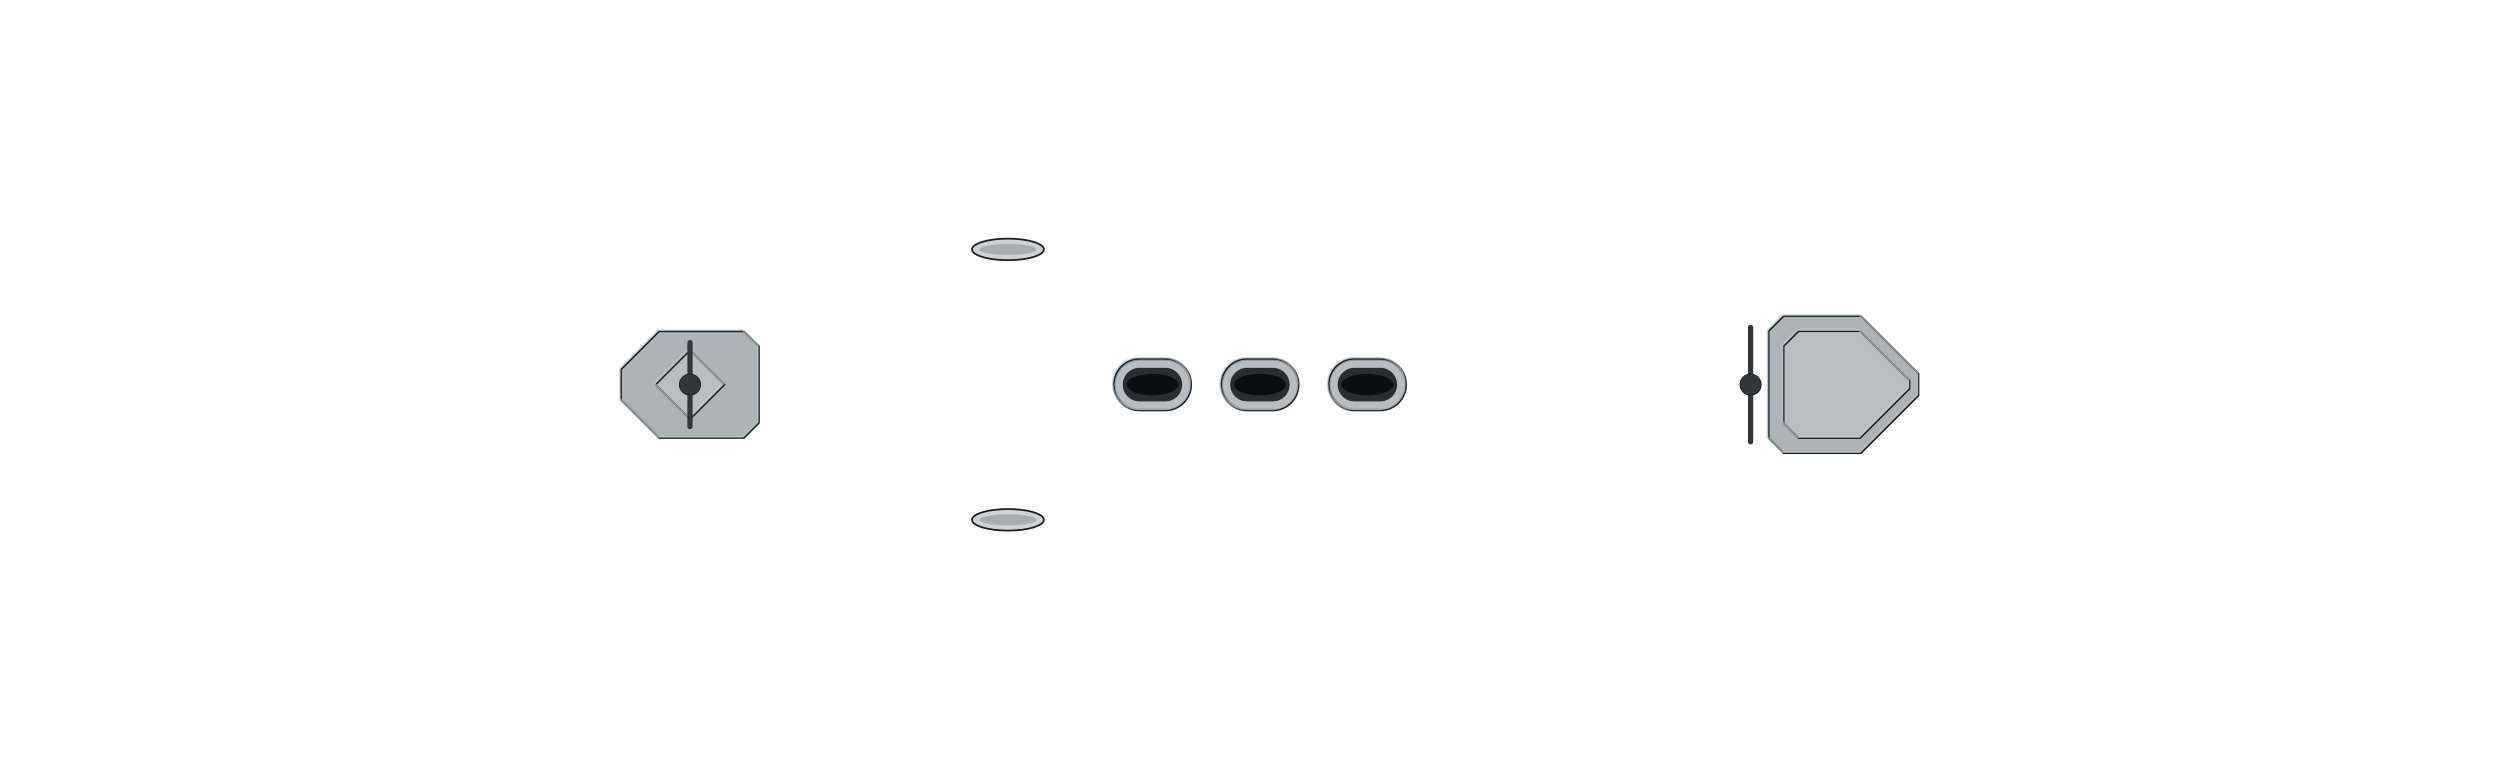
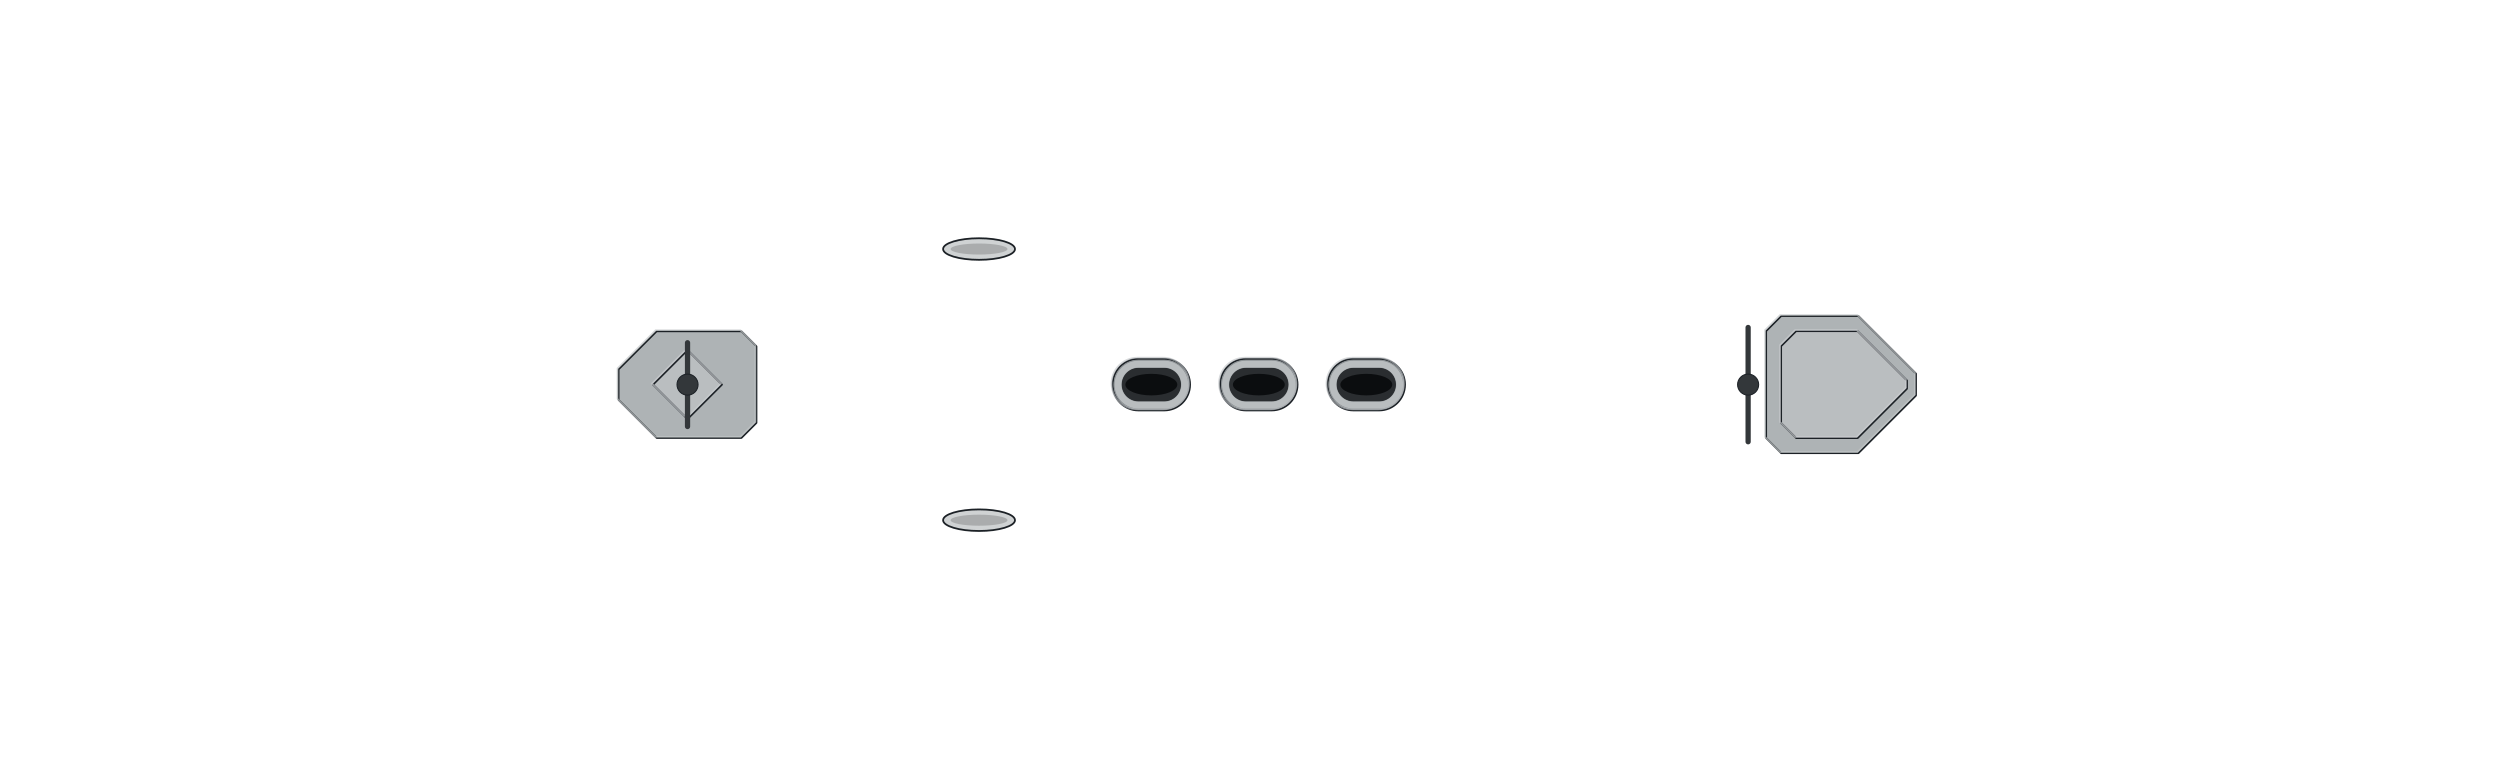
<svg xmlns="http://www.w3.org/2000/svg" width="1664" height="512" viewBox="-83.2 -25.6 166.4 51.2" shape-rendering="geometricPrecision">
  <defs>
    <clipPath id="hullclip">
      <path d="M-79.75,-5.324 L-79.744,-5.472 L-79.727,-5.62 L-79.698,-5.767 L-79.657,-5.915 L-79.605,-6.063 L-79.541,-6.21 L-79.465,-6.357 L-79.378,-6.504 L-79.279,-6.65 L-79.169,-6.796 L-79.047,-6.941 L-78.913,-7.086 L-78.768,-7.23 L-78.612,-7.373 L-78.444,-7.516 L-78.264,-7.658 L-78.073,-7.799 L-77.871,-7.939 L-77.658,-8.079 L-77.433,-8.217 L-77.196,-8.354 L-76.949,-8.491 L-76.69,-8.626 L-76.42,-8.76 L-76.139,-8.893 L-75.847,-9.024 L-75.543,-9.155 L-75.229,-9.283 L-74.904,-9.411 L-74.568,-9.537 L-74.22,-9.661 L-73.862,-9.784 L-73.494,-9.905 L-73.114,-10.024 L-72.724,-10.142 L-72.323,-10.257 L-71.912,-10.371 L-71.49,-10.483 L-71.058,-10.593 L-70.615,-10.701 L-70.162,-10.807 L-69.699,-10.911 L-69.226,-11.012 L-68.742,-11.111 L-68.249,-11.208 L-67.745,-11.302 L-67.232,-11.394 L-66.708,-11.484 L-66.176,-11.57 L-65.633,-11.655 L-65.081,-11.736 L-64.519,-11.814 L-63.948,-11.89 L-63.368,-11.963 L-62.778,-12.033 L-62.179,-12.099 L-61.571,-12.163 L-60.954,-12.223 L-60.328,-12.28 L-59.694,-12.333 L-59.05,-12.383 L-58.398,-12.429 L-57.738,-12.472 L-57.069,-12.511 L-56.392,-12.546 L-55.706,-12.577 L-55.013,-12.604 L-54.311,-12.627 L-53.601,-12.646 L-52.884,-12.66 L-52.159,-12.669 L-51.426,-12.674 L-50.686,-12.675 L-49.938,-12.675 L-49.183,-12.675 L-48.421,-12.675 L-47.652,-12.675 L-46.876,-12.675 L-46.093,-12.675 L-45.303,-12.675 L-44.507,-12.675 L-43.704,-12.675 L-42.895,-12.675 L-42.079,-12.675 L-41.258,-12.675 L-40.43,-12.675 L-39.597,-12.675 L-38.757,-12.675 L-37.912,-12.675 L-37.062,-12.675 L-36.206,-12.675 L-35.345,-12.675 L-34.478,-12.675 L-33.607,-12.675 L-32.73,-12.675 L-31.849,-12.675 L-30.964,-12.675 L-30.073,-12.675 L-29.179,-12.675 L-28.28,-12.675 L-27.377,-12.675 L-26.47,-12.675 L-25.559,-12.675 L-24.644,-12.675 L-23.726,-12.675 L-22.804,-12.675 L-21.879,-12.675 L-20.951,-12.675 L-20.02,-12.675 L-19.085,-12.675 L-18.148,-12.675 L-17.209,-12.675 L-16.267,-12.675 L-15.322,-12.675 L-14.375,-12.675 L-13.426,-12.675 L-12.476,-12.675 L-11.523,-12.675 L-10.569,-12.675 L-9.613,-12.675 L-8.656,-12.675 L-7.697,-12.675 L-6.737,-12.675 L-5.777,-12.675 L-4.815,-12.675 L-3.853,-12.675 L-2.89,-12.675 L-1.927,-12.675 L-0.964,-12.675 L-0,-12.675 L0.964,-12.675 L1.927,-12.675 L2.89,-12.675 L3.853,-12.675 L4.815,-12.675 L5.777,-12.675 L6.737,-12.675 L7.697,-12.675 L8.656,-12.675 L9.613,-12.675 L10.569,-12.675 L11.523,-12.675 L12.476,-12.675 L13.426,-12.675 L14.375,-12.675 L15.322,-12.675 L16.267,-12.675 L17.209,-12.675 L18.148,-12.675 L19.085,-12.675 L20.02,-12.675 L20.951,-12.675 L21.879,-12.675 L22.804,-12.675 L23.726,-12.675 L24.644,-12.675 L25.559,-12.675 L26.47,-12.675 L27.377,-12.675 L28.28,-12.675 L29.179,-12.675 L30.073,-12.675 L30.964,-12.675 L31.849,-12.675 L32.73,-12.675 L33.607,-12.675 L34.478,-12.675 L35.345,-12.675 L36.206,-12.675 L37.062,-12.671 L37.912,-12.639 L38.757,-12.596 L39.597,-12.542 L40.43,-12.477 L41.258,-12.403 L42.079,-12.319 L42.895,-12.227 L43.704,-12.125 L44.507,-12.016 L45.303,-11.898 L46.093,-11.772 L46.876,-11.64 L47.652,-11.5 L48.421,-11.354 L49.183,-11.202 L49.938,-11.043 L50.686,-10.879 L51.426,-10.71 L52.159,-10.536 L52.884,-10.357 L53.601,-10.173 L54.311,-9.986 L55.013,-9.795 L55.706,-9.601 L56.392,-9.403 L57.069,-9.203 L57.738,-9 L58.398,-8.795 L59.05,-8.588 L59.694,-8.38 L60.328,-8.17 L60.954,-7.958 L61.571,-7.746 L62.179,-7.534 L62.778,-7.321 L63.368,-7.108 L63.948,-6.895 L64.519,-6.682 L65.081,-6.47 L65.633,-6.258 L66.176,-6.048 L66.708,-5.838 L67.232,-5.631 L67.745,-5.424 L68.249,-5.22 L68.742,-5.017 L69.226,-4.817 L69.699,-4.619 L70.162,-4.423 L70.615,-4.23 L71.058,-4.04 L71.49,-3.852 L71.912,-3.668 L72.323,-3.487 L72.724,-3.31 L73.114,-3.136 L73.494,-2.965 L73.862,-2.798 L74.22,-2.636 L74.568,-2.477 L74.904,-2.322 L75.229,-2.172 L75.543,-2.025 L75.847,-1.884 L76.139,-1.747 L76.42,-1.614 L76.69,-1.486 L76.949,-1.363 L77.196,-1.245 L77.433,-1.132 L77.658,-1.024 L77.871,-0.921 L78.073,-0.823 L78.264,-0.73 L78.444,-0.643 L78.612,-0.561 L78.768,-0.484 L78.913,-0.413 L79.047,-0.348 L79.169,-0.288 L79.279,-0.233 L79.378,-0.184 L79.465,-0.141 L79.541,-0.104 L79.605,-0.072 L79.657,-0.046 L79.698,-0.026 L79.727,-0.012 L79.727,0.012 L79.698,0.026 L79.657,0.046 L79.605,0.072 L79.541,0.104 L79.465,0.141 L79.378,0.184 L79.279,0.233 L79.169,0.288 L79.047,0.348 L78.913,0.413 L78.768,0.484 L78.612,0.561 L78.444,0.643 L78.264,0.73 L78.073,0.823 L77.871,0.921 L77.658,1.024 L77.433,1.132 L77.196,1.245 L76.949,1.363 L76.69,1.486 L76.42,1.614 L76.139,1.747 L75.847,1.884 L75.543,2.025 L75.229,2.172 L74.904,2.322 L74.568,2.477 L74.22,2.636 L73.862,2.798 L73.494,2.965 L73.114,3.136 L72.724,3.31 L72.323,3.487 L71.912,3.668 L71.49,3.852 L71.058,4.04 L70.615,4.23 L70.162,4.423 L69.699,4.619 L69.226,4.817 L68.742,5.017 L68.249,5.22 L67.745,5.424 L67.232,5.631 L66.708,5.838 L66.176,6.048 L65.633,6.258 L65.081,6.47 L64.519,6.682 L63.948,6.895 L63.368,7.108 L62.778,7.321 L62.179,7.534 L61.571,7.746 L60.954,7.958 L60.328,8.17 L59.694,8.38 L59.05,8.588 L58.398,8.795 L57.738,9 L57.069,9.203 L56.392,9.403 L55.706,9.601 L55.013,9.795 L54.311,9.986 L53.601,10.173 L52.884,10.357 L52.159,10.536 L51.426,10.71 L50.686,10.879 L49.938,11.043 L49.183,11.202 L48.421,11.354 L47.652,11.5 L46.876,11.64 L46.093,11.772 L45.303,11.898 L44.507,12.016 L43.704,12.125 L42.895,12.227 L42.079,12.319 L41.258,12.403 L40.43,12.477 L39.597,12.542 L38.757,12.596 L37.912,12.639 L37.062,12.671 L36.206,12.675 L35.345,12.675 L34.478,12.675 L33.607,12.675 L32.73,12.675 L31.849,12.675 L30.964,12.675 L30.073,12.675 L29.179,12.675 L28.28,12.675 L27.377,12.675 L26.47,12.675 L25.559,12.675 L24.644,12.675 L23.726,12.675 L22.804,12.675 L21.879,12.675 L20.951,12.675 L20.02,12.675 L19.085,12.675 L18.148,12.675 L17.209,12.675 L16.267,12.675 L15.322,12.675 L14.375,12.675 L13.426,12.675 L12.476,12.675 L11.523,12.675 L10.569,12.675 L9.613,12.675 L8.656,12.675 L7.697,12.675 L6.737,12.675 L5.777,12.675 L4.815,12.675 L3.853,12.675 L2.89,12.675 L1.927,12.675 L0.964,12.675 L-0,12.675 L-0.964,12.675 L-1.927,12.675 L-2.89,12.675 L-3.853,12.675 L-4.815,12.675 L-5.777,12.675 L-6.737,12.675 L-7.697,12.675 L-8.656,12.675 L-9.613,12.675 L-10.569,12.675 L-11.523,12.675 L-12.476,12.675 L-13.426,12.675 L-14.375,12.675 L-15.322,12.675 L-16.267,12.675 L-17.209,12.675 L-18.148,12.675 L-19.085,12.675 L-20.02,12.675 L-20.951,12.675 L-21.879,12.675 L-22.804,12.675 L-23.726,12.675 L-24.644,12.675 L-25.559,12.675 L-26.47,12.675 L-27.377,12.675 L-28.28,12.675 L-29.179,12.675 L-30.073,12.675 L-30.964,12.675 L-31.849,12.675 L-32.73,12.675 L-33.607,12.675 L-34.478,12.675 L-35.345,12.675 L-36.206,12.675 L-37.062,12.675 L-37.912,12.675 L-38.757,12.675 L-39.597,12.675 L-40.43,12.675 L-41.258,12.675 L-42.079,12.675 L-42.895,12.675 L-43.704,12.675 L-44.507,12.675 L-45.303,12.675 L-46.093,12.675 L-46.876,12.675 L-47.652,12.675 L-48.421,12.675 L-49.183,12.675 L-49.938,12.675 L-50.686,12.675 L-51.426,12.674 L-52.159,12.669 L-52.884,12.66 L-53.601,12.646 L-54.311,12.627 L-55.013,12.604 L-55.706,12.577 L-56.392,12.546 L-57.069,12.511 L-57.738,12.472 L-58.398,12.429 L-59.05,12.383 L-59.694,12.333 L-60.328,12.28 L-60.954,12.223 L-61.571,12.163 L-62.179,12.099 L-62.778,12.033 L-63.368,11.963 L-63.948,11.89 L-64.519,11.814 L-65.081,11.736 L-65.633,11.655 L-66.176,11.57 L-66.708,11.484 L-67.232,11.394 L-67.745,11.302 L-68.249,11.208 L-68.742,11.111 L-69.226,11.012 L-69.699,10.911 L-70.162,10.807 L-70.615,10.701 L-71.058,10.593 L-71.49,10.483 L-71.912,10.371 L-72.323,10.257 L-72.724,10.142 L-73.114,10.024 L-73.494,9.905 L-73.862,9.784 L-74.22,9.661 L-74.568,9.537 L-74.904,9.411 L-75.229,9.283 L-75.543,9.155 L-75.847,9.024 L-76.139,8.893 L-76.42,8.76 L-76.69,8.626 L-76.949,8.491 L-77.196,8.354 L-77.433,8.217 L-77.658,8.079 L-77.871,7.939 L-78.073,7.799 L-78.264,7.658 L-78.444,7.516 L-78.612,7.373 L-78.768,7.23 L-78.913,7.086 L-79.047,6.941 L-79.169,6.796 L-79.279,6.65 L-79.378,6.504 L-79.465,6.357 L-79.541,6.21 L-79.605,6.063 L-79.657,5.915 L-79.698,5.767 L-79.727,5.62 L-79.744,5.472 L-79.75,5.324 Z" />
    </clipPath>
    <clipPath id="deckclip">
      <path d="M-79.75,-4.774 L-79.744,-4.922 L-79.727,-5.07 L-79.698,-5.217 L-79.657,-5.365 L-79.605,-5.513 L-79.541,-5.66 L-79.465,-5.807 L-79.378,-5.954 L-79.279,-6.1 L-79.169,-6.246 L-79.047,-6.391 L-78.913,-6.536 L-78.768,-6.68 L-78.612,-6.823 L-78.444,-6.966 L-78.264,-7.108 L-78.073,-7.249 L-77.871,-7.389 L-77.658,-7.529 L-77.433,-7.667 L-77.196,-7.804 L-76.949,-7.941 L-76.69,-8.076 L-76.42,-8.21 L-76.139,-8.343 L-75.847,-8.474 L-75.543,-8.605 L-75.229,-8.733 L-74.904,-8.861 L-74.568,-8.987 L-74.22,-9.111 L-73.862,-9.234 L-73.494,-9.355 L-73.114,-9.474 L-72.724,-9.592 L-72.323,-9.707 L-71.912,-9.821 L-71.49,-9.933 L-71.058,-10.043 L-70.615,-10.151 L-70.162,-10.257 L-69.699,-10.361 L-69.226,-10.462 L-68.742,-10.561 L-68.249,-10.658 L-67.745,-10.752 L-67.232,-10.844 L-66.708,-10.934 L-66.176,-11.02 L-65.633,-11.105 L-65.081,-11.186 L-64.519,-11.264 L-63.948,-11.34 L-63.368,-11.413 L-62.778,-11.483 L-62.179,-11.549 L-61.571,-11.613 L-60.954,-11.673 L-60.328,-11.73 L-59.694,-11.783 L-59.05,-11.833 L-58.398,-11.879 L-57.738,-11.922 L-57.069,-11.961 L-56.392,-11.996 L-55.706,-12.027 L-55.013,-12.054 L-54.311,-12.077 L-53.601,-12.096 L-52.884,-12.11 L-52.159,-12.119 L-51.426,-12.124 L-50.686,-12.125 L-49.938,-12.125 L-49.183,-12.125 L-48.421,-12.125 L-47.652,-12.125 L-46.876,-12.125 L-46.093,-12.125 L-45.303,-12.125 L-44.507,-12.125 L-43.704,-12.125 L-42.895,-12.125 L-42.079,-12.125 L-41.258,-12.125 L-40.43,-12.125 L-39.597,-12.125 L-38.757,-12.125 L-37.912,-12.125 L-37.062,-12.125 L-36.206,-12.125 L-35.345,-12.125 L-34.478,-12.125 L-33.607,-12.125 L-32.73,-12.125 L-31.849,-12.125 L-30.964,-12.125 L-30.073,-12.125 L-29.179,-12.125 L-28.28,-12.125 L-27.377,-12.125 L-26.47,-12.125 L-25.559,-12.125 L-24.644,-12.125 L-23.726,-12.125 L-22.804,-12.125 L-21.879,-12.125 L-20.951,-12.125 L-20.02,-12.125 L-19.085,-12.125 L-18.148,-12.125 L-17.209,-12.125 L-16.267,-12.125 L-15.322,-12.125 L-14.375,-12.125 L-13.426,-12.125 L-12.476,-12.125 L-11.523,-12.125 L-10.569,-12.125 L-9.613,-12.125 L-8.656,-12.125 L-7.697,-12.125 L-6.737,-12.125 L-5.777,-12.125 L-4.815,-12.125 L-3.853,-12.125 L-2.89,-12.125 L-1.927,-12.125 L-0.964,-12.125 L-0,-12.125 L0.964,-12.125 L1.927,-12.125 L2.89,-12.125 L3.853,-12.125 L4.815,-12.125 L5.777,-12.125 L6.737,-12.125 L7.697,-12.125 L8.656,-12.125 L9.613,-12.125 L10.569,-12.125 L11.523,-12.125 L12.476,-12.125 L13.426,-12.125 L14.375,-12.125 L15.322,-12.125 L16.267,-12.125 L17.209,-12.125 L18.148,-12.125 L19.085,-12.125 L20.02,-12.125 L20.951,-12.125 L21.879,-12.125 L22.804,-12.125 L23.726,-12.125 L24.644,-12.125 L25.559,-12.125 L26.47,-12.125 L27.377,-12.125 L28.28,-12.125 L29.179,-12.125 L30.073,-12.125 L30.964,-12.125 L31.849,-12.125 L32.73,-12.125 L33.607,-12.125 L34.478,-12.125 L35.345,-12.125 L36.206,-12.125 L37.062,-12.121 L37.912,-12.089 L38.757,-12.046 L39.597,-11.992 L40.43,-11.927 L41.258,-11.853 L42.079,-11.769 L42.895,-11.677 L43.704,-11.575 L44.507,-11.466 L45.303,-11.348 L46.093,-11.222 L46.876,-11.09 L47.652,-10.95 L48.421,-10.804 L49.183,-10.652 L49.938,-10.493 L50.686,-10.329 L51.426,-10.16 L52.159,-9.986 L52.884,-9.807 L53.601,-9.623 L54.311,-9.436 L55.013,-9.245 L55.706,-9.051 L56.392,-8.853 L57.069,-8.653 L57.738,-8.45 L58.398,-8.245 L59.05,-8.038 L59.694,-7.83 L60.328,-7.62 L60.954,-7.408 L61.571,-7.196 L62.179,-6.984 L62.778,-6.771 L63.368,-6.558 L63.948,-6.345 L64.519,-6.132 L65.081,-5.92 L65.633,-5.708 L66.176,-5.498 L66.708,-5.288 L67.232,-5.081 L67.745,-4.874 L68.249,-4.67 L68.742,-4.467 L69.226,-4.267 L69.699,-4.069 L70.162,-3.873 L70.615,-3.68 L71.058,-3.49 L71.49,-3.302 L71.912,-3.118 L72.323,-2.937 L72.724,-2.76 L73.114,-2.586 L73.494,-2.415 L73.862,-2.248 L74.22,-2.086 L74.568,-1.927 L74.904,-1.772 L75.229,-1.622 L75.543,-1.475 L75.847,-1.334 L76.139,-1.197 L76.42,-1.064 L76.69,-0.936 L76.949,-0.813 L77.196,-0.695 L77.433,-0.582 L77.658,-0.474 L77.871,-0.371 L78.073,-0.273 L78.264,-0.18 L78.444,-0.093 L78.612,-0.011 L78.612,0.011 L78.444,0.093 L78.264,0.18 L78.073,0.273 L77.871,0.371 L77.658,0.474 L77.433,0.582 L77.196,0.695 L76.949,0.813 L76.69,0.936 L76.42,1.064 L76.139,1.197 L75.847,1.334 L75.543,1.475 L75.229,1.622 L74.904,1.772 L74.568,1.927 L74.22,2.086 L73.862,2.248 L73.494,2.415 L73.114,2.586 L72.724,2.76 L72.323,2.937 L71.912,3.118 L71.49,3.302 L71.058,3.49 L70.615,3.68 L70.162,3.873 L69.699,4.069 L69.226,4.267 L68.742,4.467 L68.249,4.67 L67.745,4.874 L67.232,5.081 L66.708,5.288 L66.176,5.498 L65.633,5.708 L65.081,5.92 L64.519,6.132 L63.948,6.345 L63.368,6.558 L62.778,6.771 L62.179,6.984 L61.571,7.196 L60.954,7.408 L60.328,7.62 L59.694,7.83 L59.05,8.038 L58.398,8.245 L57.738,8.45 L57.069,8.653 L56.392,8.853 L55.706,9.051 L55.013,9.245 L54.311,9.436 L53.601,9.623 L52.884,9.807 L52.159,9.986 L51.426,10.16 L50.686,10.329 L49.938,10.493 L49.183,10.652 L48.421,10.804 L47.652,10.95 L46.876,11.09 L46.093,11.222 L45.303,11.348 L44.507,11.466 L43.704,11.575 L42.895,11.677 L42.079,11.769 L41.258,11.853 L40.43,11.927 L39.597,11.992 L38.757,12.046 L37.912,12.089 L37.062,12.121 L36.206,12.125 L35.345,12.125 L34.478,12.125 L33.607,12.125 L32.73,12.125 L31.849,12.125 L30.964,12.125 L30.073,12.125 L29.179,12.125 L28.28,12.125 L27.377,12.125 L26.47,12.125 L25.559,12.125 L24.644,12.125 L23.726,12.125 L22.804,12.125 L21.879,12.125 L20.951,12.125 L20.02,12.125 L19.085,12.125 L18.148,12.125 L17.209,12.125 L16.267,12.125 L15.322,12.125 L14.375,12.125 L13.426,12.125 L12.476,12.125 L11.523,12.125 L10.569,12.125 L9.613,12.125 L8.656,12.125 L7.697,12.125 L6.737,12.125 L5.777,12.125 L4.815,12.125 L3.853,12.125 L2.89,12.125 L1.927,12.125 L0.964,12.125 L-0,12.125 L-0.964,12.125 L-1.927,12.125 L-2.89,12.125 L-3.853,12.125 L-4.815,12.125 L-5.777,12.125 L-6.737,12.125 L-7.697,12.125 L-8.656,12.125 L-9.613,12.125 L-10.569,12.125 L-11.523,12.125 L-12.476,12.125 L-13.426,12.125 L-14.375,12.125 L-15.322,12.125 L-16.267,12.125 L-17.209,12.125 L-18.148,12.125 L-19.085,12.125 L-20.02,12.125 L-20.951,12.125 L-21.879,12.125 L-22.804,12.125 L-23.726,12.125 L-24.644,12.125 L-25.559,12.125 L-26.47,12.125 L-27.377,12.125 L-28.28,12.125 L-29.179,12.125 L-30.073,12.125 L-30.964,12.125 L-31.849,12.125 L-32.73,12.125 L-33.607,12.125 L-34.478,12.125 L-35.345,12.125 L-36.206,12.125 L-37.062,12.125 L-37.912,12.125 L-38.757,12.125 L-39.597,12.125 L-40.43,12.125 L-41.258,12.125 L-42.079,12.125 L-42.895,12.125 L-43.704,12.125 L-44.507,12.125 L-45.303,12.125 L-46.093,12.125 L-46.876,12.125 L-47.652,12.125 L-48.421,12.125 L-49.183,12.125 L-49.938,12.125 L-50.686,12.125 L-51.426,12.124 L-52.159,12.119 L-52.884,12.11 L-53.601,12.096 L-54.311,12.077 L-55.013,12.054 L-55.706,12.027 L-56.392,11.996 L-57.069,11.961 L-57.738,11.922 L-58.398,11.879 L-59.05,11.833 L-59.694,11.783 L-60.328,11.73 L-60.954,11.673 L-61.571,11.613 L-62.179,11.549 L-62.778,11.483 L-63.368,11.413 L-63.948,11.34 L-64.519,11.264 L-65.081,11.186 L-65.633,11.105 L-66.176,11.02 L-66.708,10.934 L-67.232,10.844 L-67.745,10.752 L-68.249,10.658 L-68.742,10.561 L-69.226,10.462 L-69.699,10.361 L-70.162,10.257 L-70.615,10.151 L-71.058,10.043 L-71.49,9.933 L-71.912,9.821 L-72.323,9.707 L-72.724,9.592 L-73.114,9.474 L-73.494,9.355 L-73.862,9.234 L-74.22,9.111 L-74.568,8.987 L-74.904,8.861 L-75.229,8.733 L-75.543,8.605 L-75.847,8.474 L-76.139,8.343 L-76.42,8.21 L-76.69,8.076 L-76.949,7.941 L-77.196,7.804 L-77.433,7.667 L-77.658,7.529 L-77.871,7.389 L-78.073,7.249 L-78.264,7.108 L-78.444,6.966 L-78.612,6.823 L-78.768,6.68 L-78.913,6.536 L-79.047,6.391 L-79.169,6.246 L-79.279,6.1 L-79.378,5.954 L-79.465,5.807 L-79.541,5.66 L-79.605,5.513 L-79.657,5.365 L-79.698,5.217 L-79.727,5.07 L-79.744,4.922 L-79.75,4.774 Z" />
    </clipPath>
  </defs>
-   <path d="M35.519,-4.563 L40.661,-4.563 L44.494,-0.73 L44.494,0.73 L40.661,4.563 L35.519,4.563 L34.519,3.563 L34.519,-3.563 Z" fill="#aeb3b5" stroke="#1c2126" stroke-width="0.12" stroke-linejoin="round" />
-   <path d="M35.519,-4.563 L40.661,-4.563 L44.494,-0.73 L44.494,0.73 L40.661,4.563 L35.519,4.563 L34.519,3.563 L34.519,-3.563 Z" fill="none" stroke="#c2c6c8" stroke-width="0.108" transform="translate(-0.072,-0.072)" stroke-opacity="0.7" />
-   <path d="M36.517,-3.559 L40.61,-3.559 L43.896,-0.274 L43.896,0.274 L40.61,3.559 L36.517,3.559 L35.517,2.559 L35.517,-2.559 Z" fill="#babec0" stroke="#1c2126" stroke-width="0.12" stroke-linejoin="round" />
-   <path d="M36.517,-3.559 L40.61,-3.559 L43.896,-0.274 L43.896,0.274 L40.61,3.559 L36.517,3.559 L35.517,2.559 L35.517,-2.559 Z" fill="none" stroke="#cbced0" stroke-width="0.108" transform="translate(-0.072,-0.072)" stroke-opacity="0.7" />
-   <path d="M-39.328,-3.549 L-33.685,-3.549 L-32.685,-2.549 L-32.685,2.549 L-33.685,3.549 L-39.328,3.549 L-41.863,1.014 L-41.863,-1.014 Z" fill="#aeb3b5" stroke="#1c2126" stroke-width="0.12" stroke-linejoin="round" />
-   <path d="M-39.328,-3.549 L-33.685,-3.549 L-32.685,-2.549 L-32.685,2.549 L-33.685,3.549 L-39.328,3.549 L-41.863,1.014 L-41.863,-1.014 Z" fill="none" stroke="#c2c6c8" stroke-width="0.108" transform="translate(-0.072,-0.072)" stroke-opacity="0.7" />
-   <path d="M-37.414,-2.155 L-37.134,-2.155 L-34.98,0 L-34.98,0 L-37.134,2.155 L-37.414,2.155 L-39.568,0 L-39.568,0 Z" fill="#babec0" stroke="#1c2126" stroke-width="0.12" stroke-linejoin="round" />
-   <path d="M-37.414,-2.155 L-37.134,-2.155 L-34.98,0 L-34.98,0 L-37.134,2.155 L-37.414,2.155 L-39.568,0 L-39.568,0 Z" fill="none" stroke="#cbced0" stroke-width="0.108" transform="translate(-0.072,-0.072)" stroke-opacity="0.7" />
-   <ellipse cx="-16.111" cy="8.999" rx="2.393" ry="0.718" fill="#cfd2d3" stroke="#1c2126" stroke-width="0.12" stroke-linejoin="round" />
-   <ellipse cx="-16.111" cy="8.999" rx="1.893" ry="0.368" fill="#aaacad" />
-   <ellipse cx="-16.111" cy="-8.999" rx="2.393" ry="0.718" fill="#cfd2d3" stroke="#1c2126" stroke-width="0.12" stroke-linejoin="round" />
-   <ellipse cx="-16.111" cy="-8.999" rx="1.893" ry="0.368" fill="#aaacad" />
-   <path d="M6.954,-1.717 L8.671,-1.717 A1.717,1.717 0 0 1 10.389,0 L10.389,0 A1.717,1.717 0 0 1 8.671,1.717 L6.954,1.717 A1.717,1.717 0 0 1 5.236,0 L5.236,0 A1.717,1.717 0 0 1 6.954,-1.717 Z" fill="#a2a7aa" stroke="#1c2126" stroke-width="0.12" stroke-linejoin="round" />
-   <path d="M6.954,-1.117 L8.671,-1.117 A1.117,1.117 0 0 1 9.789,0 L9.789,0 A1.117,1.117 0 0 1 8.671,1.117 L6.954,1.117 A1.117,1.117 0 0 1 5.836,0 L5.836,0 A1.117,1.117 0 0 1 6.954,-1.117 Z" fill="#2a2d30" />
-   <path d="M6.954,-1.517 L8.671,-1.517 A1.517,1.517 0 0 1 10.189,0 L10.189,0 A1.517,1.517 0 0 1 8.671,1.517 L6.954,1.517 A1.517,1.517 0 0 1 5.436,0 L5.436,0 A1.517,1.517 0 0 1 6.954,-1.517 Z" fill="none" stroke="#868b8e" stroke-width="0.25" />
-   <ellipse cx="7.812" cy="0" rx="1.726" ry="0.717" fill="#0b0d0f" />
-   <path d="M6.954,-1.367 L8.671,-1.367 A1.367,1.367 0 0 1 10.039,0 L10.039,0 A1.367,1.367 0 0 1 8.671,1.367 L6.954,1.367 A1.367,1.367 0 0 1 5.586,0 L5.586,0 A1.367,1.367 0 0 1 6.954,-1.367 Z" fill="none" stroke="#b9bdbf" stroke-width="0.45" />
-   <path d="M6.954,-1.717 L8.671,-1.717 A1.717,1.717 0 0 1 10.389,0 L10.389,0 A1.717,1.717 0 0 1 8.671,1.717 L6.954,1.717 A1.717,1.717 0 0 1 5.236,0 L5.236,0 A1.717,1.717 0 0 1 6.954,-1.717 Z" fill="none" stroke="#bec1c4" stroke-width="0.12" transform="translate(-0.072,-0.072)" stroke-opacity="0.6" />
-   <path d="M-0.199,-1.717 L1.519,-1.717 A1.717,1.717 0 0 1 3.236,0 L3.236,0 A1.717,1.717 0 0 1 1.519,1.717 L-0.199,1.717 A1.717,1.717 0 0 1 -1.916,0 L-1.916,0 A1.717,1.717 0 0 1 -0.199,-1.717 Z" fill="#a2a7aa" stroke="#1c2126" stroke-width="0.12" stroke-linejoin="round" />
-   <path d="M-0.199,-1.117 L1.519,-1.117 A1.117,1.117 0 0 1 2.636,0 L2.636,0 A1.117,1.117 0 0 1 1.519,1.117 L-0.199,1.117 A1.117,1.117 0 0 1 -1.316,0 L-1.316,0 A1.117,1.117 0 0 1 -0.199,-1.117 Z" fill="#2a2d30" />
-   <path d="M-0.199,-1.517 L1.519,-1.517 A1.517,1.517 0 0 1 3.036,0 L3.036,0 A1.517,1.517 0 0 1 1.519,1.517 L-0.199,1.517 A1.517,1.517 0 0 1 -1.716,0 L-1.716,0 A1.517,1.517 0 0 1 -0.199,-1.517 Z" fill="none" stroke="#868b8e" stroke-width="0.25" />
-   <ellipse cx="0.66" cy="0" rx="1.726" ry="0.717" fill="#0b0d0f" />
-   <path d="M-0.199,-1.367 L1.519,-1.367 A1.367,1.367 0 0 1 2.886,0 L2.886,0 A1.367,1.367 0 0 1 1.519,1.367 L-0.199,1.367 A1.367,1.367 0 0 1 -1.566,0 L-1.566,0 A1.367,1.367 0 0 1 -0.199,-1.367 Z" fill="none" stroke="#b9bdbf" stroke-width="0.45" />
-   <path d="M-0.199,-1.717 L1.519,-1.717 A1.717,1.717 0 0 1 3.236,0 L3.236,0 A1.717,1.717 0 0 1 1.519,1.717 L-0.199,1.717 A1.717,1.717 0 0 1 -1.916,0 L-1.916,0 A1.717,1.717 0 0 1 -0.199,-1.717 Z" fill="none" stroke="#bec1c4" stroke-width="0.12" transform="translate(-0.072,-0.072)" stroke-opacity="0.6" />
-   <path d="M-7.351,-1.717 L-5.634,-1.717 A1.717,1.717 0 0 1 -3.916,0 L-3.916,0 A1.717,1.717 0 0 1 -5.634,1.717 L-7.351,1.717 A1.717,1.717 0 0 1 -9.069,0 L-9.069,0 A1.717,1.717 0 0 1 -7.351,-1.717 Z" fill="#a2a7aa" stroke="#1c2126" stroke-width="0.12" stroke-linejoin="round" />
-   <path d="M-7.351,-1.117 L-5.634,-1.117 A1.117,1.117 0 0 1 -4.516,0 L-4.516,0 A1.117,1.117 0 0 1 -5.634,1.117 L-7.351,1.117 A1.117,1.117 0 0 1 -8.469,0 L-8.469,0 A1.117,1.117 0 0 1 -7.351,-1.117 Z" fill="#2a2d30" />
-   <path d="M-7.351,-1.517 L-5.634,-1.517 A1.517,1.517 0 0 1 -4.116,0 L-4.116,0 A1.517,1.517 0 0 1 -5.634,1.517 L-7.351,1.517 A1.517,1.517 0 0 1 -8.869,0 L-8.869,0 A1.517,1.517 0 0 1 -7.351,-1.517 Z" fill="none" stroke="#868b8e" stroke-width="0.25" />
-   <ellipse cx="-6.492" cy="0" rx="1.726" ry="0.717" fill="#0b0d0f" />
-   <path d="M-7.351,-1.367 L-5.634,-1.367 A1.367,1.367 0 0 1 -4.266,0 L-4.266,0 A1.367,1.367 0 0 1 -5.634,1.367 L-7.351,1.367 A1.367,1.367 0 0 1 -8.719,0 L-8.719,0 A1.367,1.367 0 0 1 -7.351,-1.367 Z" fill="none" stroke="#b9bdbf" stroke-width="0.45" />
-   <path d="M-7.351,-1.717 L-5.634,-1.717 A1.717,1.717 0 0 1 -3.916,0 L-3.916,0 A1.717,1.717 0 0 1 -5.634,1.717 L-7.351,1.717 A1.717,1.717 0 0 1 -9.069,0 L-9.069,0 A1.717,1.717 0 0 1 -7.351,-1.717 Z" fill="none" stroke="#bec1c4" stroke-width="0.12" transform="translate(-0.072,-0.072)" stroke-opacity="0.6" />
-   <line x1="33.319" y1="-3.803" x2="33.319" y2="3.803" stroke="#33373a" stroke-width="0.35" stroke-linecap="round" />
-   <circle cx="33.319" cy="0" r="0.7" fill="#33373a" stroke="#1c2126" stroke-width="0.072" stroke-linejoin="round" />
-   <line x1="-37.274" y1="-2.788" x2="-37.274" y2="2.788" stroke="#33373a" stroke-width="0.35" stroke-linecap="round" />
-   <circle cx="-37.274" cy="0" r="0.7" fill="#33373a" stroke="#1c2126" stroke-width="0.072" stroke-linejoin="round" />
+   <path d="M35.355,-4.563 L40.497,-4.563 L44.33,-0.73 L44.33,0.73 L40.497,4.563 L35.355,4.563 L34.355,3.563 L34.355,-3.563 Z" fill="#aeb3b5" stroke="#1c2126" stroke-width="0.12" stroke-linejoin="round" />
+   <path d="M35.355,-4.563 L40.497,-4.563 L44.33,-0.73 L44.33,0.73 L40.497,4.563 L35.355,4.563 L34.355,3.563 L34.355,-3.563 Z" fill="none" stroke="#c2c6c8" stroke-width="0.108" transform="translate(-0.072,-0.072)" stroke-opacity="0.7" />
+   <path d="M36.352,-3.559 L40.446,-3.559 L43.731,-0.274 L43.731,0.274 L40.446,3.559 L36.352,3.559 L35.352,2.559 L35.352,-2.559 Z" fill="#babec0" stroke="#1c2126" stroke-width="0.12" stroke-linejoin="round" />
+   <path d="M36.352,-3.559 L40.446,-3.559 L43.731,-0.274 L43.731,0.274 L40.446,3.559 L36.352,3.559 L35.352,2.559 L35.352,-2.559 Z" fill="none" stroke="#cbced0" stroke-width="0.108" transform="translate(-0.072,-0.072)" stroke-opacity="0.7" />
+   <path d="M-39.492,-3.549 L-33.85,-3.549 L-32.85,-2.549 L-32.85,2.549 L-33.85,3.549 L-39.492,3.549 L-42.027,1.014 L-42.027,-1.014 Z" fill="#aeb3b5" stroke="#1c2126" stroke-width="0.12" stroke-linejoin="round" />
+   <path d="M-39.492,-3.549 L-33.85,-3.549 L-32.85,-2.549 L-32.85,2.549 L-33.85,3.549 L-39.492,3.549 L-42.027,1.014 L-42.027,-1.014 Z" fill="none" stroke="#c2c6c8" stroke-width="0.108" transform="translate(-0.072,-0.072)" stroke-opacity="0.7" />
+   <path d="M-37.578,-2.155 L-37.299,-2.155 L-35.144,0 L-35.144,0 L-37.299,2.155 L-37.578,2.155 L-39.733,0 L-39.733,0 Z" fill="#babec0" stroke="#1c2126" stroke-width="0.12" stroke-linejoin="round" />
+   <path d="M-37.578,-2.155 L-37.299,-2.155 L-35.144,0 L-35.144,0 L-37.299,2.155 L-37.578,2.155 L-39.733,0 L-39.733,0 Z" fill="none" stroke="#cbced0" stroke-width="0.108" transform="translate(-0.072,-0.072)" stroke-opacity="0.7" />
+   <ellipse cx="-18.035" cy="9.024" rx="2.393" ry="0.718" fill="#cfd2d3" stroke="#1c2126" stroke-width="0.12" stroke-linejoin="round" />
+   <ellipse cx="-18.035" cy="9.024" rx="1.893" ry="0.368" fill="#aaacad" />
+   <ellipse cx="-18.035" cy="-9.024" rx="2.393" ry="0.718" fill="#cfd2d3" stroke="#1c2126" stroke-width="0.12" stroke-linejoin="round" />
+   <ellipse cx="-18.035" cy="-9.024" rx="1.893" ry="0.368" fill="#aaacad" />
+   <path d="M6.882,-1.718 L8.6,-1.718 A1.718,1.718 0 0 1 10.318,0 L10.318,0 A1.718,1.718 0 0 1 8.6,1.718 L6.882,1.718 A1.718,1.718 0 0 1 5.164,0 L5.164,0 A1.718,1.718 0 0 1 6.882,-1.718 Z" fill="#a2a7aa" stroke="#1c2126" stroke-width="0.12" stroke-linejoin="round" />
+   <path d="M6.882,-1.118 L8.6,-1.118 A1.118,1.118 0 0 1 9.718,0 L9.718,0 A1.118,1.118 0 0 1 8.6,1.118 L6.882,1.118 A1.118,1.118 0 0 1 5.764,0 L5.764,0 A1.118,1.118 0 0 1 6.882,-1.118 Z" fill="#2a2d30" />
+   <path d="M6.882,-1.518 L8.6,-1.518 A1.518,1.518 0 0 1 10.118,0 L10.118,0 A1.518,1.518 0 0 1 8.6,1.518 L6.882,1.518 A1.518,1.518 0 0 1 5.364,0 L5.364,0 A1.518,1.518 0 0 1 6.882,-1.518 Z" fill="none" stroke="#868b8e" stroke-width="0.25" />
+   <ellipse cx="7.741" cy="0" rx="1.727" ry="0.718" fill="#0b0d0f" />
+   <path d="M6.882,-1.368 L8.6,-1.368 A1.368,1.368 0 0 1 9.968,0 L9.968,0 A1.368,1.368 0 0 1 8.6,1.368 L6.882,1.368 A1.368,1.368 0 0 1 5.514,0 L5.514,0 A1.368,1.368 0 0 1 6.882,-1.368 Z" fill="none" stroke="#b9bdbf" stroke-width="0.45" />
+   <path d="M6.882,-1.718 L8.6,-1.718 A1.718,1.718 0 0 1 10.318,0 L10.318,0 A1.718,1.718 0 0 1 8.6,1.718 L6.882,1.718 A1.718,1.718 0 0 1 5.164,0 L5.164,0 A1.718,1.718 0 0 1 6.882,-1.718 Z" fill="none" stroke="#bec1c4" stroke-width="0.12" transform="translate(-0.072,-0.072)" stroke-opacity="0.6" />
+   <path d="M-0.271,-1.718 L1.446,-1.718 A1.718,1.718 0 0 1 3.164,0 L3.164,0 A1.718,1.718 0 0 1 1.446,1.718 L-0.271,1.718 A1.718,1.718 0 0 1 -1.989,0 L-1.989,0 A1.718,1.718 0 0 1 -0.271,-1.718 Z" fill="#a2a7aa" stroke="#1c2126" stroke-width="0.12" stroke-linejoin="round" />
+   <path d="M-0.271,-1.118 L1.446,-1.118 A1.118,1.118 0 0 1 2.564,0 L2.564,0 A1.118,1.118 0 0 1 1.446,1.118 L-0.271,1.118 A1.118,1.118 0 0 1 -1.389,0 L-1.389,0 A1.118,1.118 0 0 1 -0.271,-1.118 Z" fill="#2a2d30" />
+   <path d="M-0.271,-1.518 L1.446,-1.518 A1.518,1.518 0 0 1 2.964,0 L2.964,0 A1.518,1.518 0 0 1 1.446,1.518 L-0.271,1.518 A1.518,1.518 0 0 1 -1.789,0 L-1.789,0 A1.518,1.518 0 0 1 -0.271,-1.518 Z" fill="none" stroke="#868b8e" stroke-width="0.25" />
+   <ellipse cx="0.588" cy="0" rx="1.727" ry="0.718" fill="#0b0d0f" />
+   <path d="M-0.271,-1.368 L1.446,-1.368 A1.368,1.368 0 0 1 2.814,0 L2.814,0 A1.368,1.368 0 0 1 1.446,1.368 L-0.271,1.368 A1.368,1.368 0 0 1 -1.639,0 L-1.639,0 A1.368,1.368 0 0 1 -0.271,-1.368 Z" fill="none" stroke="#b9bdbf" stroke-width="0.45" />
+   <path d="M-0.271,-1.718 L1.446,-1.718 A1.718,1.718 0 0 1 3.164,0 L3.164,0 A1.718,1.718 0 0 1 1.446,1.718 L-0.271,1.718 A1.718,1.718 0 0 1 -1.989,0 L-1.989,0 A1.718,1.718 0 0 1 -0.271,-1.718 Z" fill="none" stroke="#bec1c4" stroke-width="0.12" transform="translate(-0.072,-0.072)" stroke-opacity="0.6" />
+   <path d="M-7.425,-1.718 L-5.707,-1.718 A1.718,1.718 0 0 1 -3.989,0 L-3.989,0 A1.718,1.718 0 0 1 -5.707,1.718 L-7.425,1.718 A1.718,1.718 0 0 1 -9.143,0 L-9.143,0 A1.718,1.718 0 0 1 -7.425,-1.718 Z" fill="#a2a7aa" stroke="#1c2126" stroke-width="0.12" stroke-linejoin="round" />
+   <path d="M-7.425,-1.118 L-5.707,-1.118 A1.118,1.118 0 0 1 -4.589,0 L-4.589,0 A1.118,1.118 0 0 1 -5.707,1.118 L-7.425,1.118 A1.118,1.118 0 0 1 -8.543,0 L-8.543,0 A1.118,1.118 0 0 1 -7.425,-1.118 Z" fill="#2a2d30" />
+   <path d="M-7.425,-1.518 L-5.707,-1.518 A1.518,1.518 0 0 1 -4.189,0 L-4.189,0 A1.518,1.518 0 0 1 -5.707,1.518 L-7.425,1.518 A1.518,1.518 0 0 1 -8.943,0 L-8.943,0 A1.518,1.518 0 0 1 -7.425,-1.518 Z" fill="none" stroke="#868b8e" stroke-width="0.25" />
+   <ellipse cx="-6.566" cy="0" rx="1.727" ry="0.718" fill="#0b0d0f" />
+   <path d="M-7.425,-1.368 L-5.707,-1.368 A1.368,1.368 0 0 1 -4.339,0 L-4.339,0 A1.368,1.368 0 0 1 -5.707,1.368 L-7.425,1.368 A1.368,1.368 0 0 1 -8.793,0 L-8.793,0 A1.368,1.368 0 0 1 -7.425,-1.368 Z" fill="none" stroke="#b9bdbf" stroke-width="0.45" />
+   <path d="M-7.425,-1.718 L-5.707,-1.718 A1.718,1.718 0 0 1 -3.989,0 L-3.989,0 A1.718,1.718 0 0 1 -5.707,1.718 L-7.425,1.718 A1.718,1.718 0 0 1 -9.143,0 L-9.143,0 A1.718,1.718 0 0 1 -7.425,-1.718 Z" fill="none" stroke="#bec1c4" stroke-width="0.12" transform="translate(-0.072,-0.072)" stroke-opacity="0.6" />
+   <line x1="33.155" y1="-3.803" x2="33.155" y2="3.803" stroke="#33373a" stroke-width="0.35" stroke-linecap="round" />
+   <circle cx="33.155" cy="0" r="0.7" fill="#33373a" stroke="#1c2126" stroke-width="0.072" stroke-linejoin="round" />
+   <line x1="-37.438" y1="-2.788" x2="-37.438" y2="2.788" stroke="#33373a" stroke-width="0.35" stroke-linecap="round" />
+   <circle cx="-37.438" cy="0" r="0.7" fill="#33373a" stroke="#1c2126" stroke-width="0.072" stroke-linejoin="round" />
</svg>
